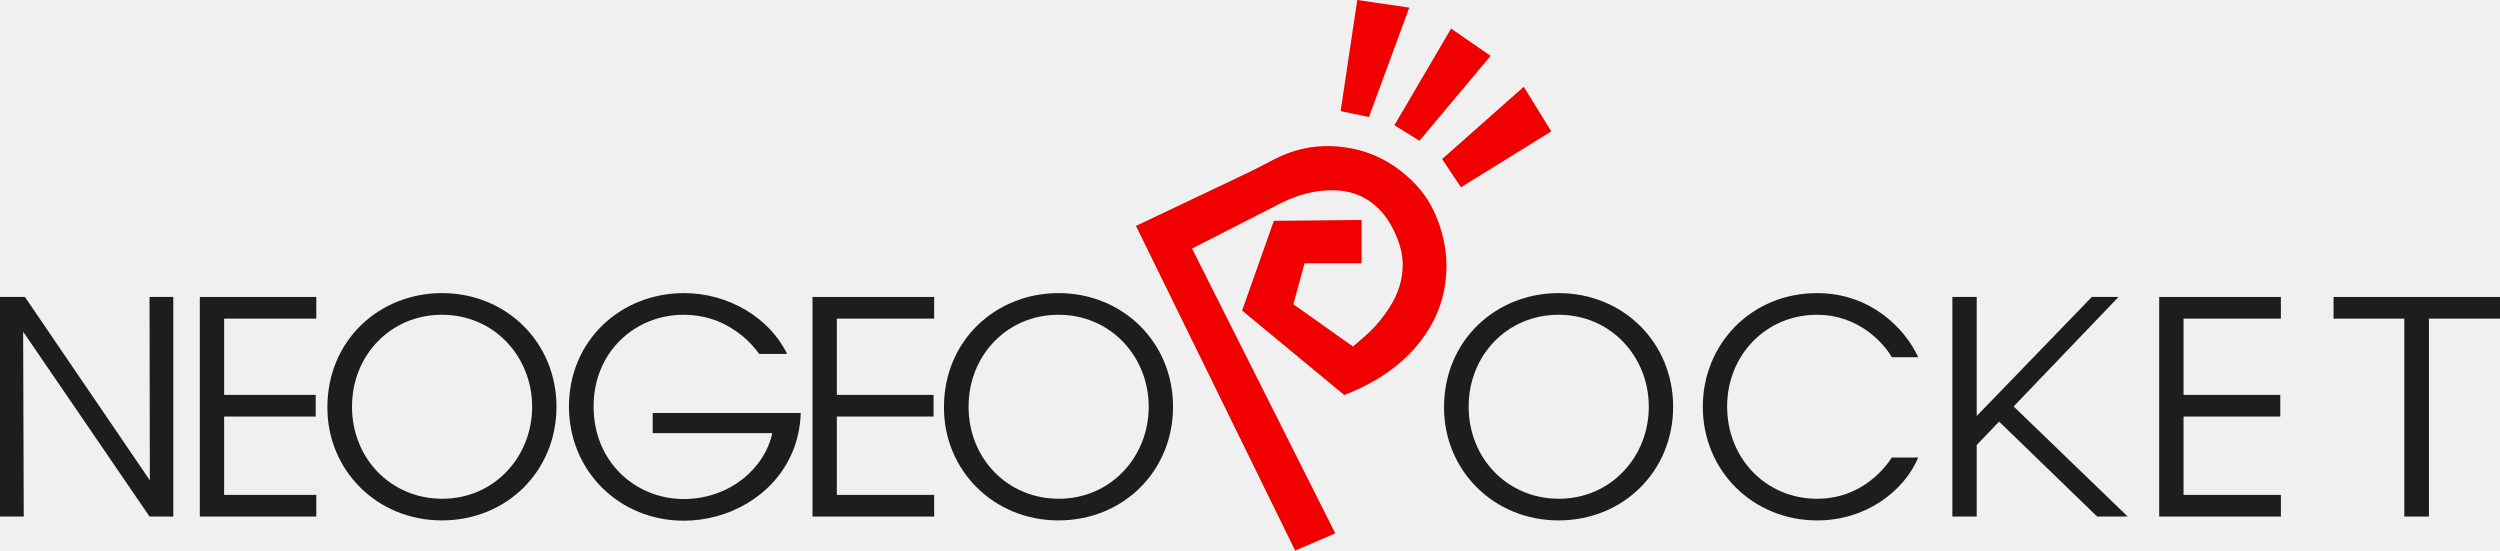
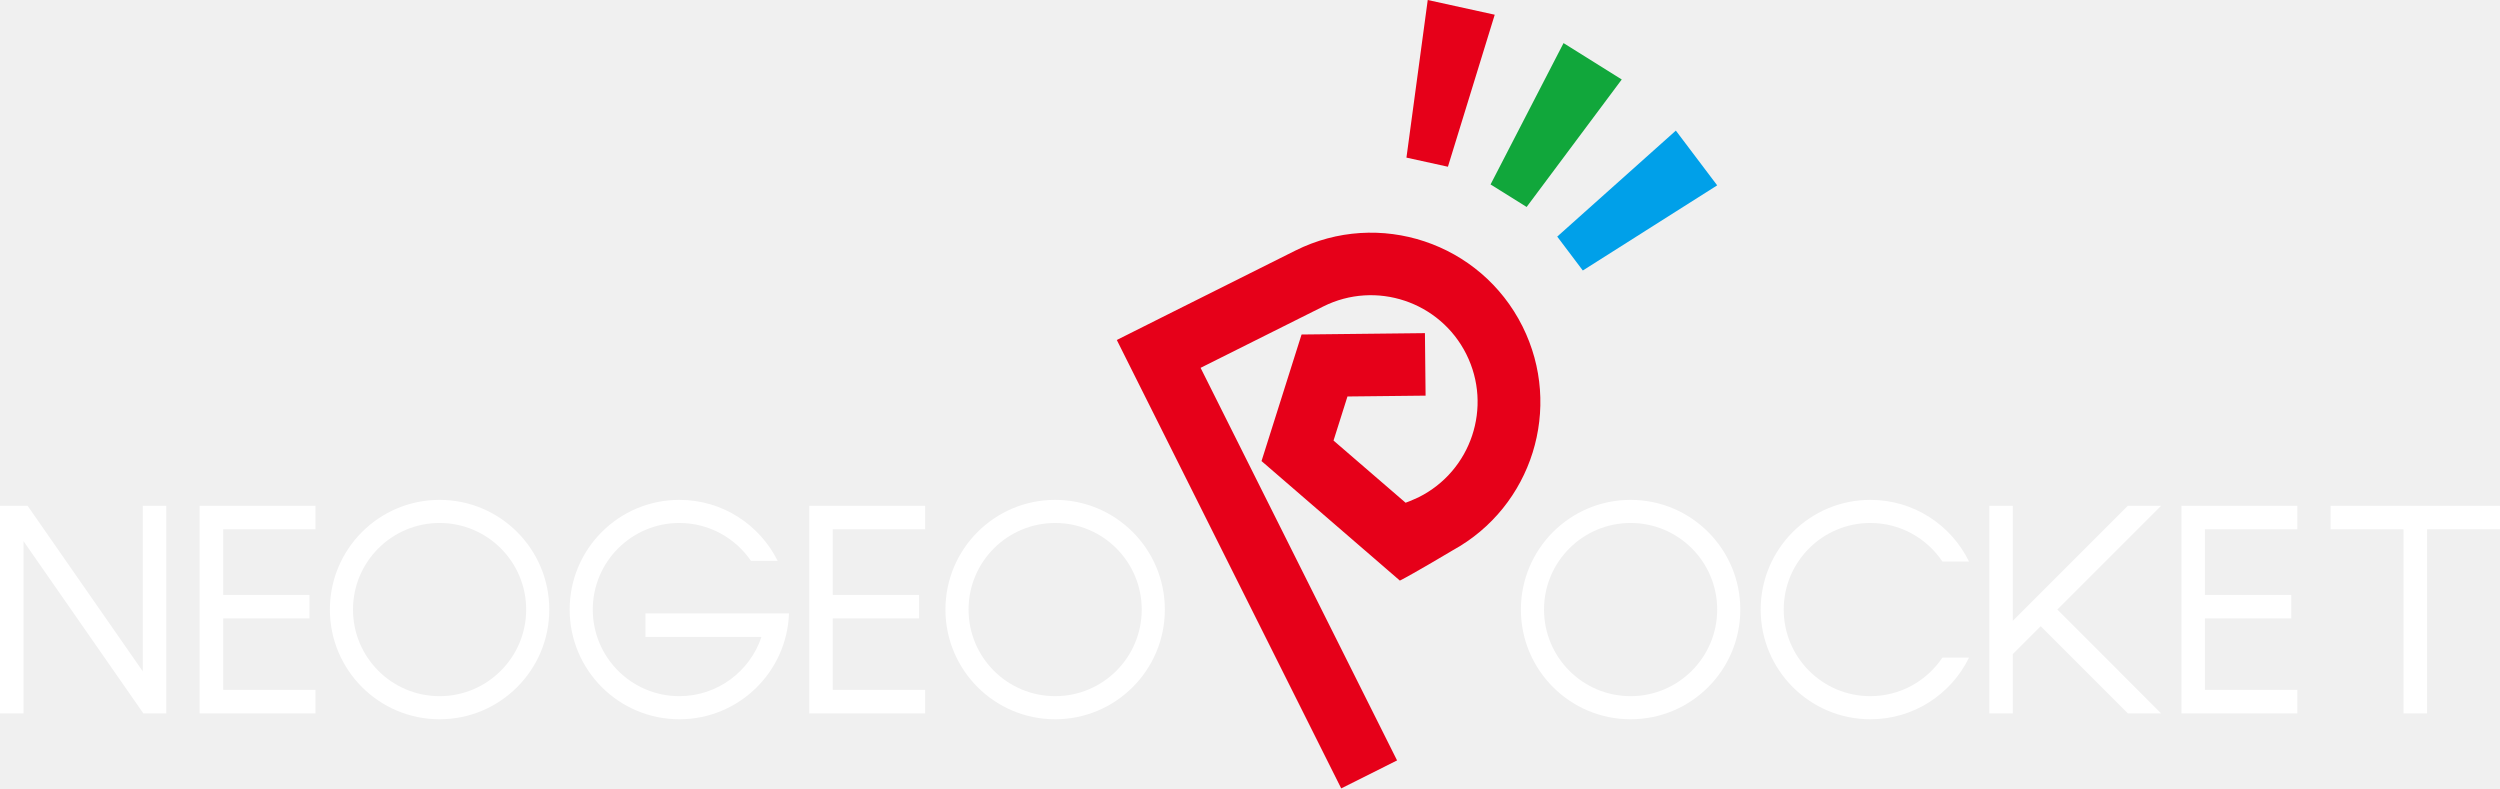
- <svg xmlns="http://www.w3.org/2000/svg" viewBox="0 0 566.927 124.853" height="124.853" width="566.927" xml:space="preserve" version="1.1" id="svg2">
-   <defs id="defs6">
-     <clipPath id="clipPath16" clipPathUnits="userSpaceOnUse">
-       <path id="path18" d="m 0,148.364 499.969,0 L 499.969,0 0,0 0,148.364 z" />
-     </clipPath>
-   </defs>
-   <g id="g3875" transform="translate(-18.90745,-20.09371)">
-     <g transform="translate(18.90745,20.09371)" id="g5">
-       <path id="path7" d="M 33.98,108.929 33.912,67.342 h 5.384 v 49.797 H 33.912 L 5.249,75.215 5.384,117.139 H 0 V 67.342 h 5.652 l 28.328,41.587 z" style="fill:#1d1d1b" />
-       <path id="path9" d="m 45.31,67.342 h 26.419 v 4.912 H 50.827 V 89.548 H 71.594 V 94.46 H 50.827 v 17.767 h 20.902 v 4.912 H 45.31 V 67.342 z" style="fill:#1d1d1b" />
-       <path id="path11" d="m 74.242,92.375 c 0,-15.341 11.911,-25.908 25.976,-25.908 14.602,0 25.975,11.171 25.975,25.773 0,14.604 -11.305,25.773 -25.975,25.773 -14.738,0 -25.976,-11.373 -25.976,-25.572 v -0.066 z m 5.585,-0.135 c 0,11.709 8.815,20.861 20.458,20.861 11.776,0 20.39,-9.486 20.39,-20.861 0,-11.373 -8.613,-20.861 -20.457,-20.861 -11.709,0 -20.391,9.286 -20.391,20.792 v 0.069 z" style="fill:#1d1d1b" />
-       <path id="path13" d="m 172.16,80.262 c -1.548,-2.153 -3.433,-3.97 -5.586,-5.383 -3.23,-2.221 -7.133,-3.5 -11.574,-3.5 -10.902,0 -20.39,8.344 -20.39,20.792 0,12.652 9.556,20.996 20.457,20.996 5.249,0 9.892,-1.815 13.324,-4.508 3.5,-2.76 5.922,-6.527 6.73,-10.432 h -27.104 v -4.576 h 33.564 c -0.067,2.895 -0.74,6.527 -2.221,9.624 -4.307,9.354 -14.267,14.804 -24.293,14.804 -14.535,0 -26.042,-11.17 -26.042,-25.908 0,-14.938 11.709,-25.706 26.109,-25.706 10.094,0 19.448,5.653 23.351,13.795 h -6.325 v 0.002 l 0,0 z" style="fill:#1d1d1b" />
-       <path id="path15" d="m 184.25,67.342 h 27.59 v 4.912 h -22.071 v 17.294 h 21.937 v 4.912 h -21.937 v 17.767 h 22.071 v 4.912 H 184.25 V 67.342 z" style="fill:#1d1d1b" />
-       <path id="path17" d="m 214.061,92.375 c 0,-15.341 11.911,-25.908 25.975,-25.908 14.603,0 25.975,11.171 25.975,25.773 0,14.604 -11.305,25.773 -25.975,25.773 -14.737,0 -25.975,-11.373 -25.975,-25.572 v -0.066 z m 5.585,-0.135 c 0,11.709 8.815,20.861 20.457,20.861 11.777,0 20.39,-9.486 20.39,-20.861 0,-11.373 -8.613,-20.861 -20.457,-20.861 -11.709,0 -20.39,9.286 -20.39,20.792 v 0.069 l 0,0 z" style="fill:#1d1d1b" />
+ <svg xmlns="http://www.w3.org/2000/svg" version="1.1" id="Layer_1" x="0px" y="0px" viewBox="0 0 3840 1211.1" style="enable-background:new 0 0 3840 1211.1;" xml:space="preserve">
+   <style type="text/css">
+ 	.st0{fill:#11A73B;}
+ 	.st1{fill:#00A0E9;}
+ 	.st2{fill:#E60019;}
+ 	.st3{fill:#FFFFFF;}
+ </style>
+   <g>
+     <polygon class="st3" points="484.6,1059.6 342.8,1059.6 342.8,949.9 475.3,949.9 475.3,949.6 475.3,913.8 475.3,913.8 342.8,913.8    342.8,813 484.6,813 484.6,776.9 484.6,776.9 342.8,776.9 306.6,776.9 306.6,813 306.6,913.8 306.6,949.9 306.6,1059.6    306.6,1095.8 307.3,1095.8 342.8,1095.8 484.6,1095.8  " />
+     <polygon class="st3" points="1421,1059.6 1279.1,1059.6 1279.1,949.9 1411.7,949.9 1411.7,949.6 1411.7,913.8 1411.7,913.8    1279.1,913.8 1279.1,813 1421,813 1421,776.9 1421,776.9 1279.1,776.9 1243,776.9 1243,813 1243,913.8 1243,949.9 1243,1059.6    1243,1095.8 1243.7,1095.8 1279.1,1095.8 1421,1095.8  " />
+     <polygon class="st3" points="3528.7,1059.6 3386.8,1059.6 3386.8,949.9 3519.4,949.9 3519.4,949.6 3519.4,913.8 3519.4,913.8    3386.8,913.8 3386.8,813 3528.7,813 3528.7,776.9 3528.7,776.9 3386.8,776.9 3350.7,776.9 3350.7,813 3350.7,913.8 3350.7,949.9    3350.7,1059.6 3350.7,1095.8 3351.4,1095.8 3386.8,1095.8 3528.7,1095.8  " />
+     <polyline class="st3" points="42.4,776.9 0,776.9 0,1095.8 36.1,1095.8 36.1,831.2 220.2,1095.8 255.4,1095.8 255.4,776.9    219.3,776.9 219.3,1031.2 42.4,776.9  " />
+     <polygon class="st3" points="3840,776.9 3728,776.9 3691.8,776.9 3579.8,776.9 3579.8,813 3691.8,813 3691.8,1095.8 3728,1095.8    3728,813 3840,813  " />
+     <polygon class="st3" points="3268.4,1095.8 3319.5,1095.8 3160.1,936.3 3319.5,776.9 3268.4,776.9 3091.7,953.6 3091.7,776.9    3055.6,776.9 3055.6,1095.8 3091.7,1095.8 3091.7,1004.7 3134.5,961.9  " />
+     <path class="st3" d="M675.2,767.8c-93.1,0-168.5,75.5-168.5,168.5s75.5,168.5,168.5,168.5s168.5-75.5,168.5-168.5   S768.2,767.8,675.2,767.8z M675.2,1069.3c-73.5,0-133-59.6-133-133s59.6-133,133-133c73.5,0,133,59.6,133,133   S748.6,1069.3,675.2,1069.3z" />
+     <path class="st3" d="M1620.7,767.8c-93.1,0-168.5,75.5-168.5,168.5s75.5,168.5,168.5,168.5c93.1,0,168.5-75.5,168.5-168.5   S1713.8,767.8,1620.7,767.8z M1620.7,1069.3c-73.5,0-133-59.6-133-133s59.6-133,133-133c73.5,0,133,59.6,133,133   S1694.2,1069.3,1620.7,1069.3z" />
+     <path class="st3" d="M2504.6,767.8c-93.1,0-168.5,75.5-168.5,168.5s75.5,168.5,168.5,168.5c93.1,0,168.5-75.5,168.5-168.5   S2597.6,767.8,2504.6,767.8z M2504.6,1069.3c-73.5,0-133-59.6-133-133s59.6-133,133-133c73.5,0,133,59.6,133,133   S2578,1069.3,2504.6,1069.3z" />
+     <path class="st3" d="M1176.1,942.2H991.4v36.1h178.2c-17.6,52.8-67.4,91-126.1,91c-73.5,0-133-59.6-133-133s59.6-133,133-133   c45.7,0,86,23.1,110,58.2h41c-27.6-55.5-84.8-93.7-151-93.7c-93.1,0-168.5,75.5-168.5,168.5s75.5,168.5,168.5,168.5   c91.1,0,165.2-72.3,168.4-162.6H1176.1z" />
+     <path class="st3" d="M2983.5,1010.1c-23.9,35.7-64.5,59.2-110.7,59.2c-73.5,0-133-59.6-133-133s59.6-133,133-133   c46.2,0,86.8,23.5,110.7,59.2h40.9c-27.4-56.1-84.9-94.7-151.5-94.7c-93.1,0-168.5,75.5-168.5,168.5s75.5,168.5,168.5,168.5   c66.6,0,124.2-38.6,151.5-94.7H2983.5z" />
+     <g>
+       <polygon class="st0" points="2344.9,317.9 2289.5,283.3 2401.6,66.2 2491,122.1   " />
+       <polygon class="st1" points="2431.2,415.5 2391.9,363.4 2574.1,200.6 2637.6,284.7   " />
+       <polygon class="st2" points="2224,256.1 2160.3,242.1 2193,0 2295.9,22.6   " />
+       <path class="st2" d="M1989.7,384.9l-188.5,94.3l-71.6,35.9l-14.2,7.1l344.7,688.8l85.8-43l-301.8-603l188.5-94.3    c80.8-40.4,179.3-7.5,219.7,73.4c40.4,80.8,7.7,179.1-73.1,219.6c0,0-13.4,6.2-20.2,8.5l-110.7-95.5l21.4-67.7l120-1.3l-1-96    l-189.5,2.1l-61.5,194.4l4.3,3.7l208.2,179.9c19.8-9.9,81.3-46.6,81.3-46.6c121.7-66.9,169.7-218.7,107-344    C2274.2,372.7,2118.1,320.7,1989.7,384.9z" />
    </g>
-     <g transform="translate(18.90745,20.09371)" id="g19">
-       <path id="path21" d="m 327.466,92.375 c 0,-15.341 11.91,-25.908 25.976,-25.908 14.603,0 25.976,11.171 25.976,25.773 0,14.604 -11.305,25.773 -25.976,25.773 -14.737,0 -25.976,-11.373 -25.976,-25.572 v -0.066 z m 5.584,-0.135 c 0,11.709 8.816,20.861 20.459,20.861 11.777,0 20.391,-9.486 20.391,-20.861 0,-11.373 -8.613,-20.861 -20.458,-20.861 -11.708,0 -20.392,9.286 -20.392,20.792 v 0.069 l 0,0 z" style="fill:#1d1d1b" />
-       <path id="path23" d="m 435.001,103.748 c -3.229,7.672 -11.91,14.268 -22.879,14.268 -14.736,0 -25.976,-11.373 -25.976,-25.772 0,-14.2 10.97,-25.774 25.906,-25.774 12.313,0 20.054,8.21 22.946,14.535 h -5.99 c -1.684,-2.96 -7.334,-9.623 -16.956,-9.623 -11.642,0 -20.39,9.219 -20.39,20.793 0,11.777 8.813,20.929 20.39,20.929 10.433,0 15.745,-7.47 16.956,-9.354 l 5.993,-0.002 0,0 z" style="fill:#1d1d1b" />
-       <path id="path25" d="m 489.644,67.342 h 27.592 v 4.912 H 495.164 V 89.548 H 517.1 v 4.912 h -21.936 v 17.767 h 22.072 v 4.912 H 489.644 V 67.342 l 0,0 z" style="fill:#1d1d1b" />
-       <path id="path27" d="m 545.228,72.254 h -16.047 v -4.912 h 37.746 v 4.912 h -16.113 v 44.885 h -5.586 V 72.254 z" style="fill:#1d1d1b" />
-     </g>
-     <path id="path37" d="m 494.481,137.233 h 6.932 l -25.871,-24.968 23.783,-24.83 h -6.055 l -26.105,26.998 v -6.396 -20.601 h -5.518 v 49.797 h 5.518 v -16.228 l 5.08,-5.306 22.236,21.534 z" style="fill:#1d1d1b" />
-     <path id="path41" d="m 321.701,141.039 c -10.838,-21.554 -21.646,-43.05 -32.461,-64.562 0.06,-0.042 0.108,-0.083 0.163,-0.11 2.697,-1.38 5.395,-2.76 8.091,-4.138 3.812,-1.946 7.625,-3.883 11.433,-5.839 4.003,-2.056 8.21,-3.293 12.751,-3.146 3.091,0.1 5.925,0.999 8.411,2.895 2.194,1.674 3.747,3.848 4.937,6.306 1.129,2.332 1.934,4.759 1.979,7.377 0.063,3.636 -1.036,6.924 -2.985,9.977 -1.306,2.042 -2.796,3.921 -4.544,5.584 -1.204,1.146 -2.491,2.204 -3.739,3.299 -4.569,-3.241 -9.041,-6.41 -13.531,-9.593 0.853,-3.113 1.693,-6.198 2.539,-9.291 4.361,0 8.662,0 12.94,0 0,-3.277 0,-6.527 0,-9.823 -6.682,0.064 -13.29,0.127 -19.897,0.193 -2.407,6.801 -4.803,13.565 -7.2,20.342 7.735,6.398 15.444,12.774 23.159,19.157 3.066,-1.169 5.975,-2.609 8.713,-4.387 4.363,-2.835 8,-6.396 10.671,-10.881 2.481,-4.169 3.728,-8.71 3.796,-13.559 0.042,-3.005 -0.414,-5.943 -1.298,-8.823 -1.173,-3.816 -2.987,-7.27 -5.755,-10.165 -5.189,-5.433 -11.553,-8.353 -19.081,-8.621 -4.45,-0.158 -8.66,0.847 -12.632,2.842 -1.789,0.9 -3.541,1.872 -5.341,2.744 -4.01,1.939 -8.04,3.837 -12.062,5.748 -3.547,1.686 -7.095,3.366 -10.642,5.047 -1.199,0.569 -2.399,1.14 -3.6,1.71 12.046,24.561 24.078,49.093 36.104,73.625 3.049,-1.312 6.035,-2.598 9.081,-3.908 z" style="fill:none" />
-     <path id="path43" d="m 321.701,141.039 c -3.047,1.311 -6.032,2.596 -9.086,3.908 -12.025,-24.529 -24.059,-49.063 -36.104,-73.624 1.201,-0.57 2.4,-1.141 3.6,-1.71 3.547,-1.682 7.095,-3.362 10.642,-5.047 4.022,-1.911 8.052,-3.809 12.062,-5.748 1.8,-0.872 3.552,-1.844 5.341,-2.744 3.972,-1.996 8.182,-3 12.631,-2.842 7.529,0.268 13.893,3.188 19.082,8.621 2.768,2.895 4.582,6.348 5.754,10.165 0.885,2.879 1.341,5.818 1.299,8.823 -0.068,4.849 -1.313,9.39 -3.796,13.559 -2.673,4.484 -6.308,8.045 -10.673,10.881 -2.736,1.776 -5.645,3.217 -8.711,4.386 -7.715,-6.382 -15.424,-12.758 -23.159,-19.156 2.397,-6.777 4.793,-13.541 7.2,-20.342 6.607,-0.065 13.218,-0.129 19.897,-0.193 0,3.296 0,6.546 0,9.823 -4.278,0 -8.579,0 -12.94,0 -0.846,3.093 -1.688,6.178 -2.539,9.291 4.49,3.183 8.961,6.352 13.531,9.593 1.248,-1.095 2.535,-2.153 3.739,-3.299 1.748,-1.663 3.238,-3.542 4.543,-5.584 1.95,-3.053 3.05,-6.341 2.986,-9.977 -0.048,-2.618 -0.851,-5.045 -1.979,-7.377 -1.188,-2.458 -2.742,-4.632 -4.937,-6.306 -2.486,-1.896 -5.32,-2.794 -8.411,-2.895 -4.541,-0.147 -8.748,1.089 -12.751,3.146 -3.806,1.956 -7.621,3.893 -11.433,5.839 -2.697,1.378 -5.395,2.758 -8.091,4.138 -0.055,0.028 -0.104,0.069 -0.163,0.11 10.821,21.511 21.629,43.007 32.466,64.561 z" style="fill:#f10000" />
-     <path id="path45" d="m 329.346,46.62 c -2.162,-0.445 -4.264,-0.879 -6.423,-1.324 1.257,-8.395 2.514,-16.788 3.774,-25.202 3.935,0.574 7.832,1.145 11.791,1.724 -3.055,8.288 -6.093,16.529 -9.142,24.802 z" style="fill:#f10000" />
-     <path id="path47" d="m 364.446,39.773 c 2.088,3.381 4.147,6.72 6.241,10.112 -6.819,4.222 -13.635,8.44 -20.472,12.671 -1.434,-2.14 -2.84,-4.241 -4.278,-6.391 6.165,-5.459 12.317,-10.908 18.509,-16.392 z" style="fill:#f10000;fill-opacity:1" />
-     <path id="path49" d="m 347.976,26.576 c 3.017,2.085 5.979,4.134 8.954,6.19 -5.377,6.412 -10.738,12.805 -16.136,19.239 -1.888,-1.165 -3.759,-2.319 -5.683,-3.507 4.271,-7.275 8.549,-14.567 12.865,-21.922 z" style="fill:#f10000;fill-opacity:1" />
  </g>
</svg>
